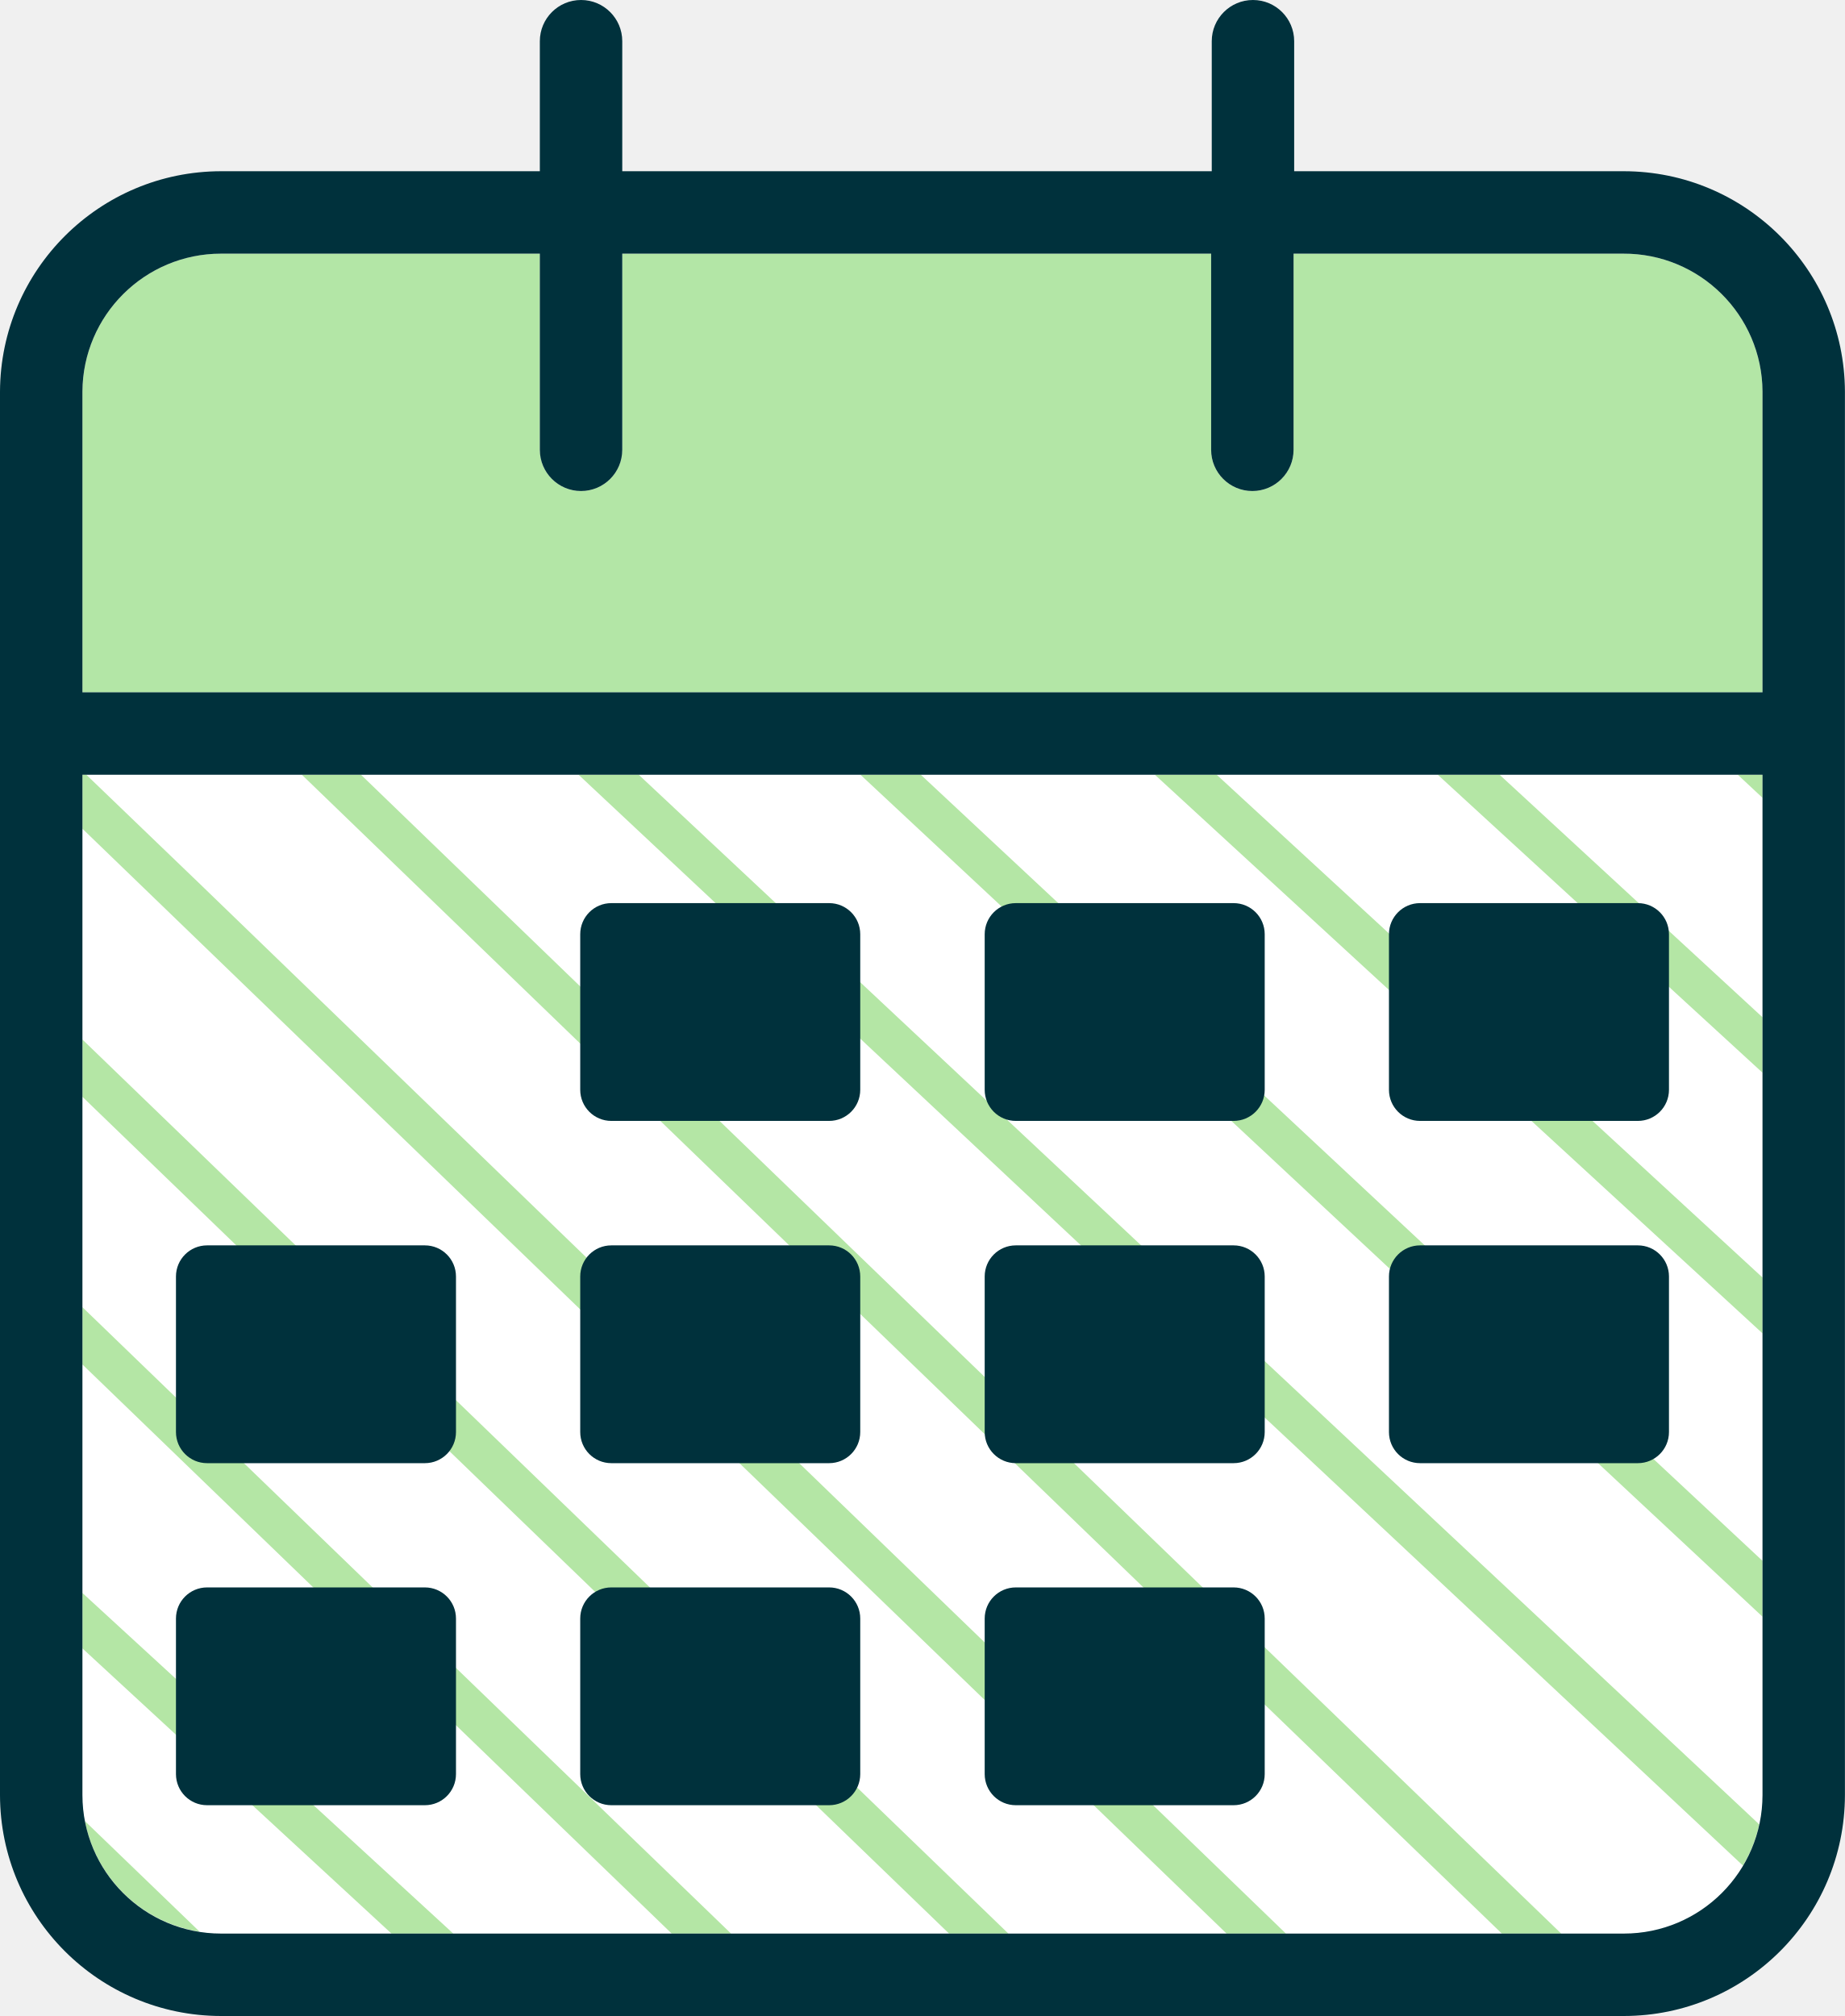
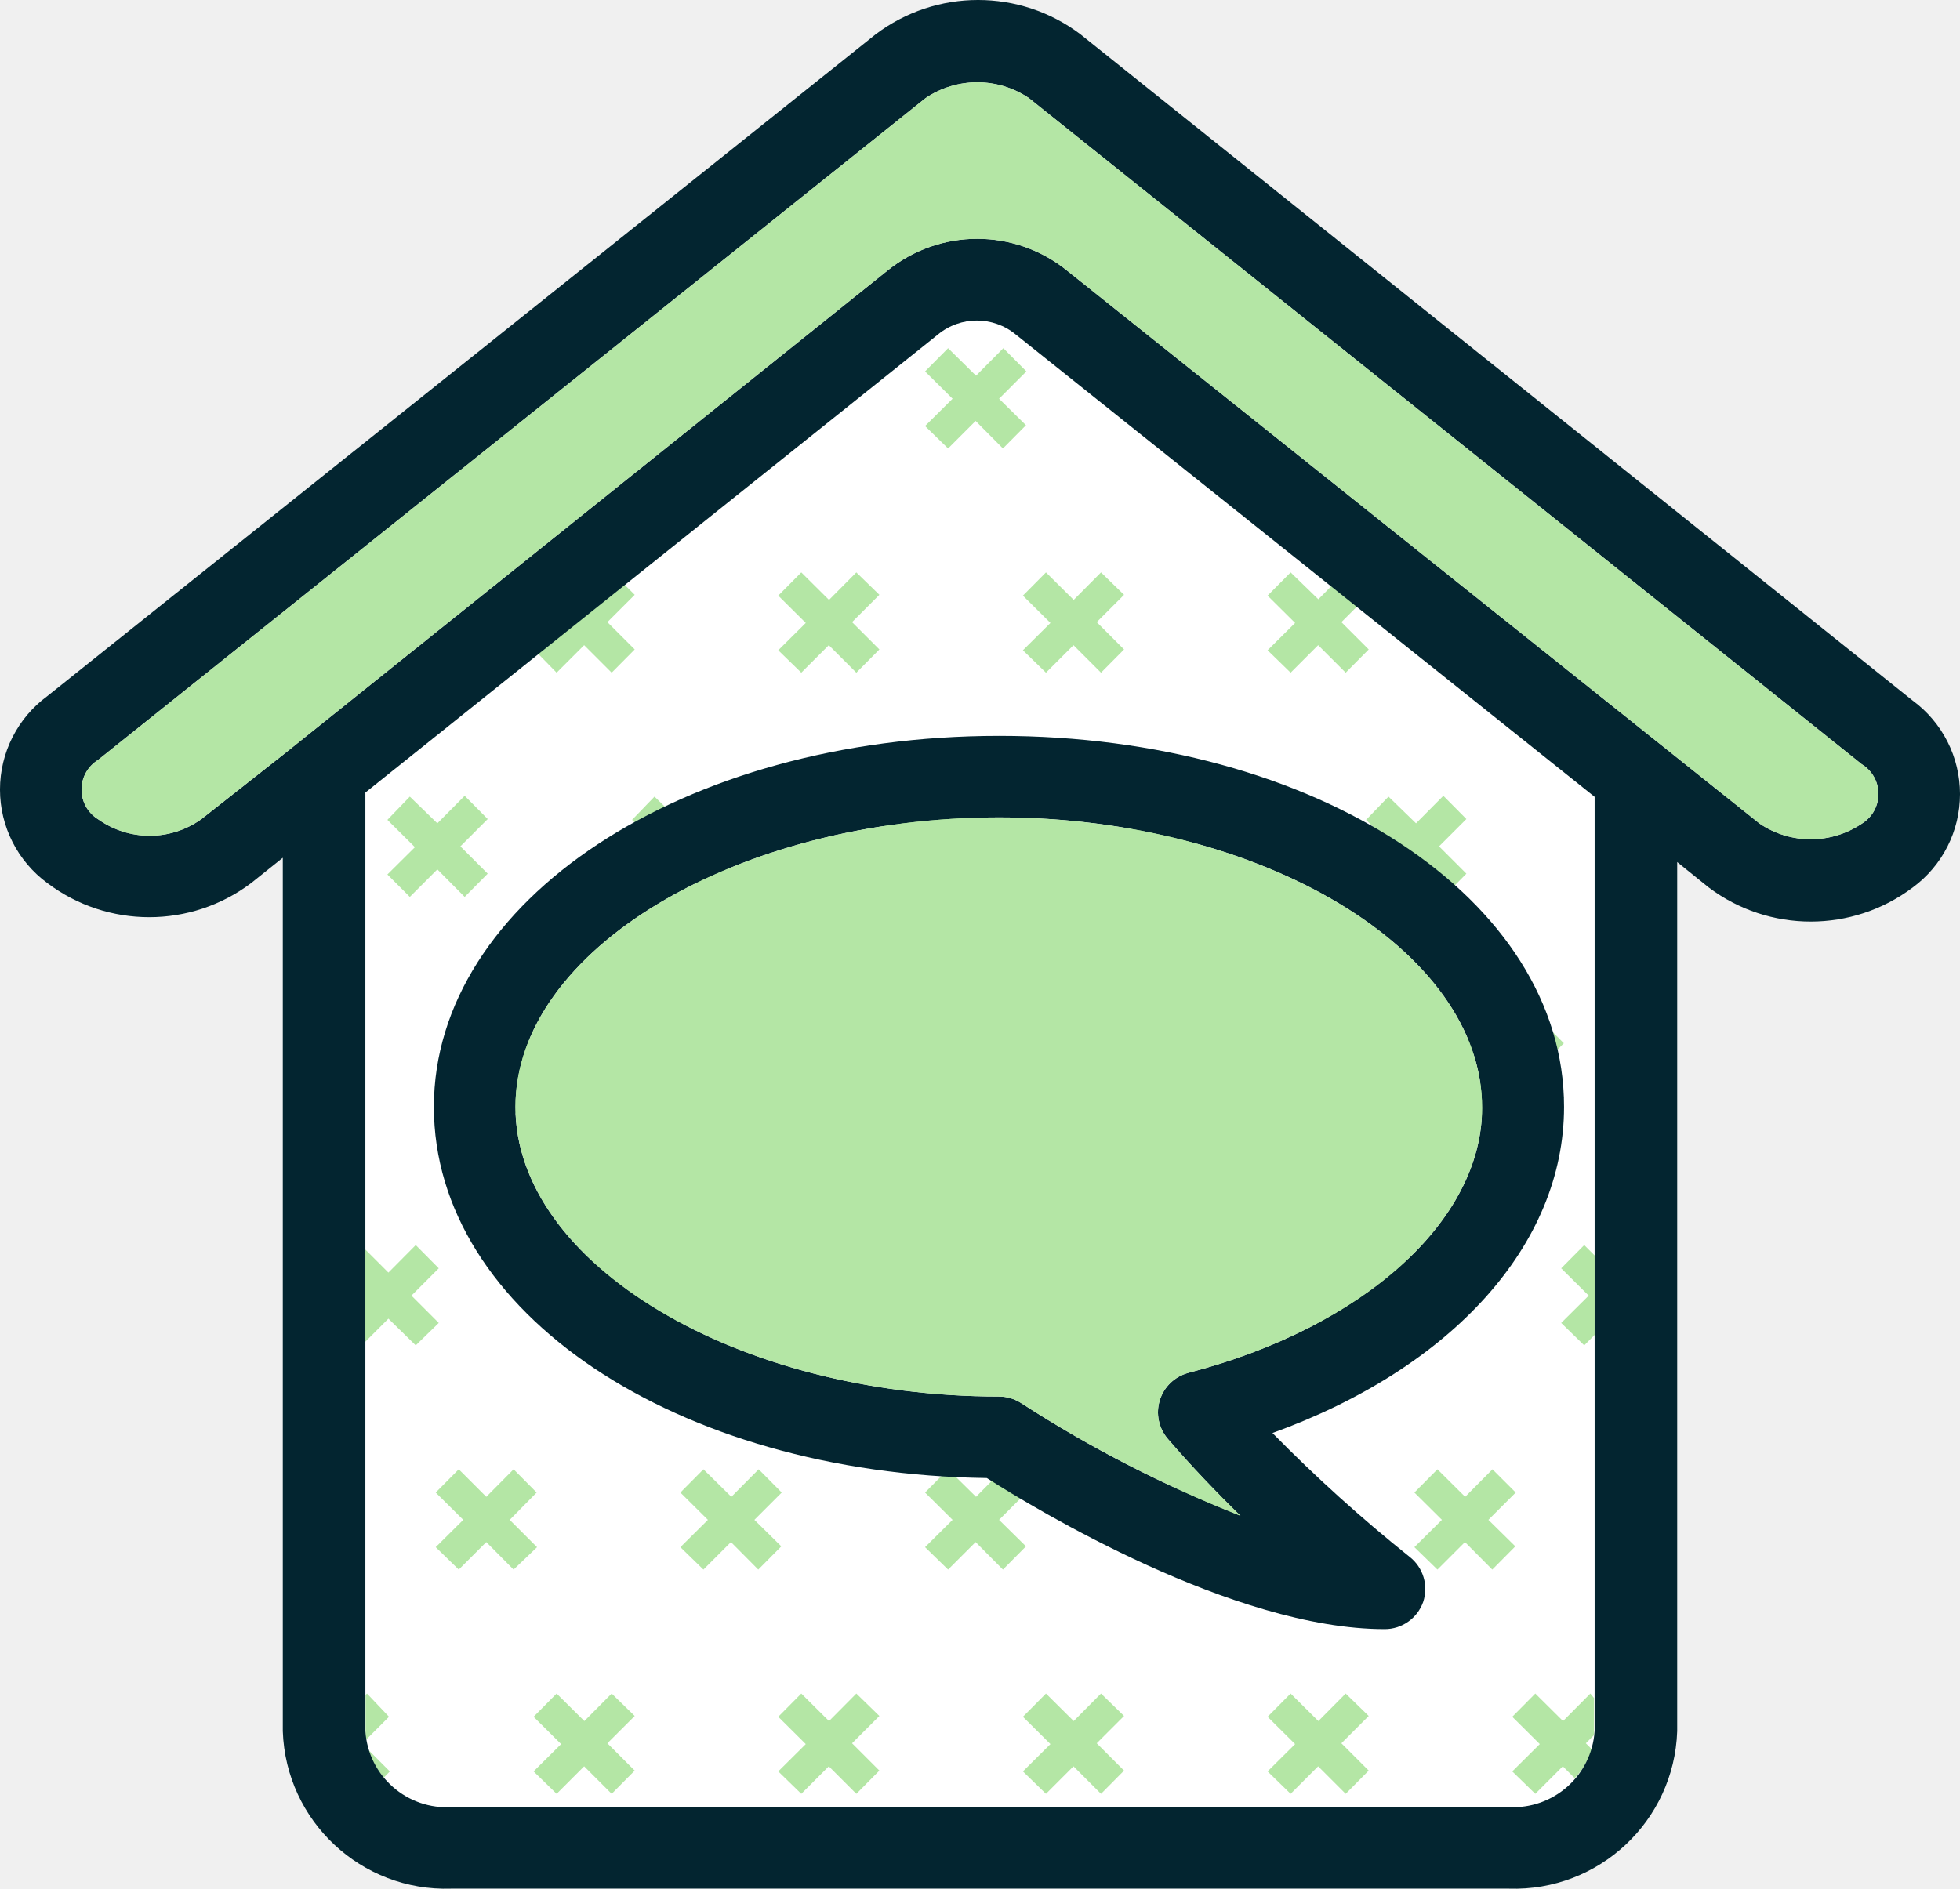
- <svg xmlns="http://www.w3.org/2000/svg" viewBox="0 0 89.54 97.84">
+ <svg xmlns="http://www.w3.org/2000/svg" viewBox="0 0 96.13 92.65">
  <defs>
-     <style>.cls-1{fill:#b3e6a6;}.cls-2{fill:#fff;}.cls-3{fill:#b4e6a5;}.cls-4{fill:#00313c;}</style>
+     <style>.cls-1{fill:#fff;}.cls-2{fill:#b4e6a5;}.cls-3{fill:#032530;}</style>
  </defs>
  <g id="Layer_2" data-name="Layer 2">
    <g id="Layer_1-2" data-name="Layer 1">
-       <path class="cls-1" d="M10.73,12.31H26.2v9.52a2,2,0,0,0,4,0V12.31H58.78v9.52a2,2,0,0,0,4,0V12.31h16A6.73,6.73,0,0,1,85.54,19V33.6H4V19A6.73,6.73,0,0,1,10.73,12.31Z" />
-       <path class="cls-2" d="M78.81,93.84H10.73A6.73,6.73,0,0,1,4,87.12V37.6H85.54V87.12A6.73,6.73,0,0,1,78.81,93.84Z" />
-       <path class="cls-3" d="M4,63.44l31.48,30.4H32.6L4,66.22ZM4,40.22,59.53,93.84h2.88l-52.77-51h0L4.19,37.6H4ZM75.77,93.84,17.52,37.6H14.65L72.89,93.84ZM9.69,93.75,4.12,88.38A6.74,6.74,0,0,0,9.69,93.75Zm75.85-18L44.69,37.6H41.76L85.54,78.46Zm0-26.38L72.78,37.6h-3L85.54,52.06ZM4,53.23,46.06,93.84h2.88L4,50.45ZM85.38,88.54,31,37.6H28.08L84.59,90.54A6.53,6.53,0,0,0,85.38,88.54ZM85.54,62,59.05,37.6h-3L85.54,64.71Zm0-24.4h-1.2l1.2,1.12ZM4,80,19,93.84h3L4,77.31Z" />
-       <path class="cls-4" d="M78.81,8.31h-16V2a2,2,0,0,0-4,0V8.31H30.2V2a2,2,0,0,0-4,0V8.31H10.73A10.74,10.74,0,0,0,0,19V87.12A10.74,10.74,0,0,0,10.73,97.84H78.81A10.74,10.74,0,0,0,89.54,87.12V19A10.74,10.74,0,0,0,78.81,8.31Zm-68.08,4H26.2v9.52a2,2,0,0,0,4,0V12.31H58.78v9.52a2,2,0,0,0,4,0V12.31h16A6.73,6.73,0,0,1,85.54,19V33.6H4V19A6.73,6.73,0,0,1,10.73,12.31ZM78.81,93.84H10.73A6.73,6.73,0,0,1,4,87.12V37.6H85.54V87.12A6.73,6.73,0,0,1,78.81,93.84Z" />
-       <rect class="cls-4" x="28.16" y="43.83" width="13.59" height="10.57" rx="1.51" />
-       <rect class="cls-4" x="47.79" y="43.83" width="13.59" height="10.57" rx="1.51" />
-       <rect class="cls-4" x="67.41" y="43.83" width="13.59" height="10.57" rx="1.51" />
-       <rect class="cls-4" x="28.16" y="60.44" width="13.59" height="10.57" rx="1.51" />
-       <rect class="cls-4" x="8.54" y="60.44" width="13.59" height="10.57" rx="1.51" />
-       <rect class="cls-4" x="47.79" y="60.44" width="13.59" height="10.57" rx="1.51" />
-       <rect class="cls-4" x="67.41" y="60.44" width="13.59" height="10.57" rx="1.51" />
-       <rect class="cls-4" x="28.16" y="77.04" width="13.59" height="10.57" rx="1.51" />
-       <rect class="cls-4" x="8.54" y="77.04" width="13.59" height="10.57" rx="1.51" />
-       <rect class="cls-4" x="47.79" y="77.04" width="13.59" height="10.57" rx="1.51" />
+       <path class="cls-1" d="M78.21,84.93A4,4,0,0,1,74,88.65H22.18a4,4,0,0,1-4.26-3.72V38.88h0L46,16.41a3,3,0,0,1,3.82,0L78.21,39.09Z" />
+       <path class="cls-2" d="M21.37,75.9l1.35-1.34-1.35-1.34,1.13-1.14,1.35,1.35,1.34-1.35,1.13,1.14L25,74.56l1.34,1.34L25.19,77l-1.34-1.35L22.5,77Zm.15-11-1.34-1.34,1.34-1.34-1.13-1.14-1.34,1.35L17.92,61.3v4.52l1.13-1.13L20.39,66ZM20.1,44l1.35-1.35L22.79,44l1.13-1.14-1.34-1.34,1.34-1.34-1.13-1.14-1.34,1.35L20.1,39.08,19,40.22l1.35,1.34L19,42.9Zm12,0,1.35-1.35L34.79,44l1.13-1.14-1.34-1.34,1.34-1.34-1.13-1.14-1.34,1.35L32.1,39.08,31,40.22l1.35,1.34L31,42.9ZM51.3,33l1.35-1.35L54,33l1.13-1.14-1.34-1.34,1.34-1.34L54,28.08l-1.34,1.35L51.3,28.08l-1.13,1.14,1.35,1.34L50.17,31.9Zm-12,0,1.35-1.35L42,33l1.13-1.14-1.34-1.34,1.34-1.34L42,28.08l-1.34,1.35L39.3,28.08l-1.13,1.14,1.35,1.34L38.17,31.9Zm24.29,17-1.34,1.35L60.9,50.08l-1.13,1.14,1.35,1.34L59.77,53.9,60.9,55l1.35-1.35L63.59,55l1.13-1.14-1.34-1.34,1.34-1.34Zm-36,0-1.34,1.35L24.9,50.08l-1.13,1.14,1.35,1.34L23.77,53.9,24.9,55l1.35-1.35L27.59,55l1.13-1.14-1.34-1.34,1.34-1.34ZM33.52,64.9l-1.34-1.34,1.34-1.34-1.13-1.14-1.34,1.35L29.7,61.08l-1.13,1.14,1.35,1.34L28.57,64.9,29.7,66l1.35-1.35L32.39,66ZM66,83.08l-1.34,1.35L63.3,83.08l-1.13,1.14,1.35,1.34L62.17,86.9,63.3,88l1.35-1.35L66,88l1.13-1.14-1.34-1.34,1.34-1.34Zm7.2-11-1.34,1.35L70.5,72.08l-1.13,1.14,1.35,1.34L69.37,75.9,70.5,77l1.35-1.35L73.19,77l1.13-1.14L73,74.56l1.34-1.34ZM46.72,19.56,45.37,20.9,46.5,22l1.35-1.35L49.19,22l1.13-1.14L49,19.56l1.34-1.34-1.13-1.14-1.34,1.35L46.5,17.08l-1.13,1.14ZM42,83.08l-1.34,1.35L39.3,83.08l-1.13,1.14,1.35,1.34L38.17,86.9,39.3,88l1.35-1.35L42,88l1.13-1.14-1.34-1.34,1.34-1.34Zm12,0-1.34,1.35L51.3,83.08l-1.13,1.14,1.35,1.34L50.17,86.9,51.3,88l1.35-1.35L54,88l1.13-1.14-1.34-1.34,1.34-1.34Zm-24,0-1.34,1.35L27.3,83.08l-1.13,1.14,1.35,1.34L26.17,86.9,27.3,88l1.35-1.35L30,88l1.13-1.14-1.34-1.34,1.34-1.34Zm-12,0-.07.07v1.78a3.29,3.29,0,0,0,0,.44l1.15-1.15ZM68.1,44l1.35-1.35L70.79,44l1.13-1.14-1.34-1.34,1.34-1.34-1.13-1.14-1.34,1.35L68.1,39.08,67,40.22l1.35,1.34L67,42.9Zm9.6,22,.51-.51V61.59l-.51-.51-1.13,1.14,1.35,1.34L76.57,64.9Zm-1-12.14-1.34-1.34,1.34-1.34-1.13-1.14-1.34,1.35L72.9,50.08l-1.13,1.14,1.35,1.34L71.77,53.9,72.9,55l1.35-1.35L75.59,55ZM63.3,28.08l-1.13,1.14,1.35,1.34L62.17,31.9,63.3,33l1.35-1.35L66,33l1.13-1.14-1.34-1.34.78-.78-1.26-1-.65.66ZM58.5,77l1.35-1.35L61.19,77l1.13-1.14L61,74.56l1.34-1.34-1.13-1.14-1.34,1.35L58.5,72.08l-1.13,1.14,1.35,1.34L57.37,75.9Zm11-12.14-1.34-1.34,1.34-1.34-1.13-1.14-1.34,1.35L65.7,61.08l-1.13,1.14,1.35,1.34L64.57,64.9,65.7,66l1.35-1.35L68.39,66ZM27.3,33l1.35-1.35L30,33l1.13-1.14-1.34-1.34,1.34-1.34-.5-.5-4.24,3.39Zm50.76,52.8-.28-.28.4-.4a1.81,1.81,0,0,0,0-.23V83.3L78,83.08l-1.34,1.35L75.3,83.08l-1.13,1.14,1.35,1.34L74.17,86.9,75.3,88l1.35-1.35.58.58A3.39,3.39,0,0,0,78.06,85.84ZM19.12,86.9l-1.05-1.05a3.49,3.49,0,0,0,.76,1.35ZM58.79,39.08l-1.34,1.35L56.1,39.08,55,40.22l1.35,1.34L55,42.9,56.1,44l1.35-1.35L58.79,44l1.13-1.14-1.34-1.34,1.34-1.34Zm-12,0-1.34,1.35L44.1,39.08,43,40.22l1.35,1.34L43,42.9,44.1,44l1.35-1.35L46.79,44l1.13-1.14-1.34-1.34,1.34-1.34Zm-11,12.14,1.35,1.34L35.77,53.9,36.9,55l1.35-1.35L39.59,55l1.13-1.14-1.34-1.34,1.34-1.34-1.13-1.14-1.34,1.35L36.9,50.08Zm12,0,1.35,1.34L47.77,53.9,48.9,55l1.35-1.35L51.59,55l1.13-1.14-1.34-1.34,1.34-1.34-1.13-1.14-1.34,1.35L48.9,50.08ZM57.52,64.9l-1.34-1.34,1.34-1.34-1.13-1.14-1.34,1.35L53.7,61.08l-1.13,1.14,1.35,1.34L52.57,64.9,53.7,66l1.35-1.35L56.39,66ZM34.5,77l1.35-1.35L37.19,77l1.13-1.14L37,74.56l1.34-1.34-1.13-1.14-1.34,1.35L34.5,72.08l-1.13,1.14,1.35,1.34L33.37,75.9Zm12,0,1.35-1.35L49.19,77l1.13-1.14L49,74.56l1.34-1.34-1.13-1.14-1.34,1.35L46.5,72.08l-1.13,1.14,1.35,1.34L45.37,75.9Zm-1-12.14-1.34-1.34,1.34-1.34-1.13-1.14-1.34,1.35L41.7,61.08l-1.13,1.14,1.35,1.34L40.57,64.9,41.7,66l1.35-1.35L44.39,66Z" />
+       <path class="cls-3" d="M93.81,34.37,53,1.69a8.33,8.33,0,0,0-10.06,0L2.32,34.15a5.69,5.69,0,0,0,0,9.17,8.3,8.3,0,0,0,10,0l1.55-1.24V84.93a8,8,0,0,0,8.26,7.72H74a8,8,0,0,0,8.26-7.72V42.29l1.55,1.25a8.32,8.32,0,0,0,10,0,5.69,5.69,0,0,0,0-9.17ZM78.21,84.93A4,4,0,0,1,74,88.65H22.18a4,4,0,0,1-4.26-3.72V38.88h0L46,16.41a3,3,0,0,1,3.82,0L78.21,39.09Zm13.1-44.52a4.48,4.48,0,0,1-5,0L52.34,13.28a7,7,0,0,0-8.82,0L13.92,37h0L9.87,40.19a4.36,4.36,0,0,1-5.06,0,1.71,1.71,0,0,1,0-2.91L45.4,4.81a4.53,4.53,0,0,1,5.06,0L91.31,37.49a1.71,1.71,0,0,1,0,2.92ZM67.91,79.92c-7.42,0-17.16-5.91-19.51-7.41-15.25-.2-27.12-8.13-27.12-18.21S33.46,36.1,49,36.1s27.71,8,27.71,18.2c0,6.77-5.51,12.82-14.3,16a75,75,0,0,0,6.72,6.07,2,2,0,0,1,.67,2.22A2,2,0,0,1,67.91,79.92ZM49,40.1c-12.86,0-23.72,6.5-23.72,14.2S36.14,68.51,49,68.51a2,2,0,0,1,1.11.34,60.83,60.83,0,0,0,10.73,5.51c-1.17-1.14-2.4-2.42-3.56-3.77a2,2,0,0,1,1-3.24c8.62-2.24,14.41-7.48,14.41-13C72.71,46.6,61.85,40.1,49,40.1Z" />
+       <path class="cls-2" d="M49,40.1c-12.86,0-23.72,6.5-23.72,14.2S36.14,68.51,49,68.51a2,2,0,0,1,1.11.34,60.83,60.83,0,0,0,10.73,5.51c-1.17-1.14-2.4-2.42-3.56-3.77a2,2,0,0,1,1-3.24c8.62-2.24,14.41-7.48,14.41-13C72.71,46.6,61.85,40.1,49,40.1Zm42.31.31a4.48,4.48,0,0,1-5,0L52.34,13.28a7,7,0,0,0-8.82,0L13.92,37h0L9.87,40.19a4.36,4.36,0,0,1-5.06,0,1.71,1.71,0,0,1,0-2.91L45.4,4.81a4.53,4.53,0,0,1,5.06,0L91.31,37.49a1.71,1.71,0,0,1,0,2.92Z" />
    </g>
  </g>
</svg>
